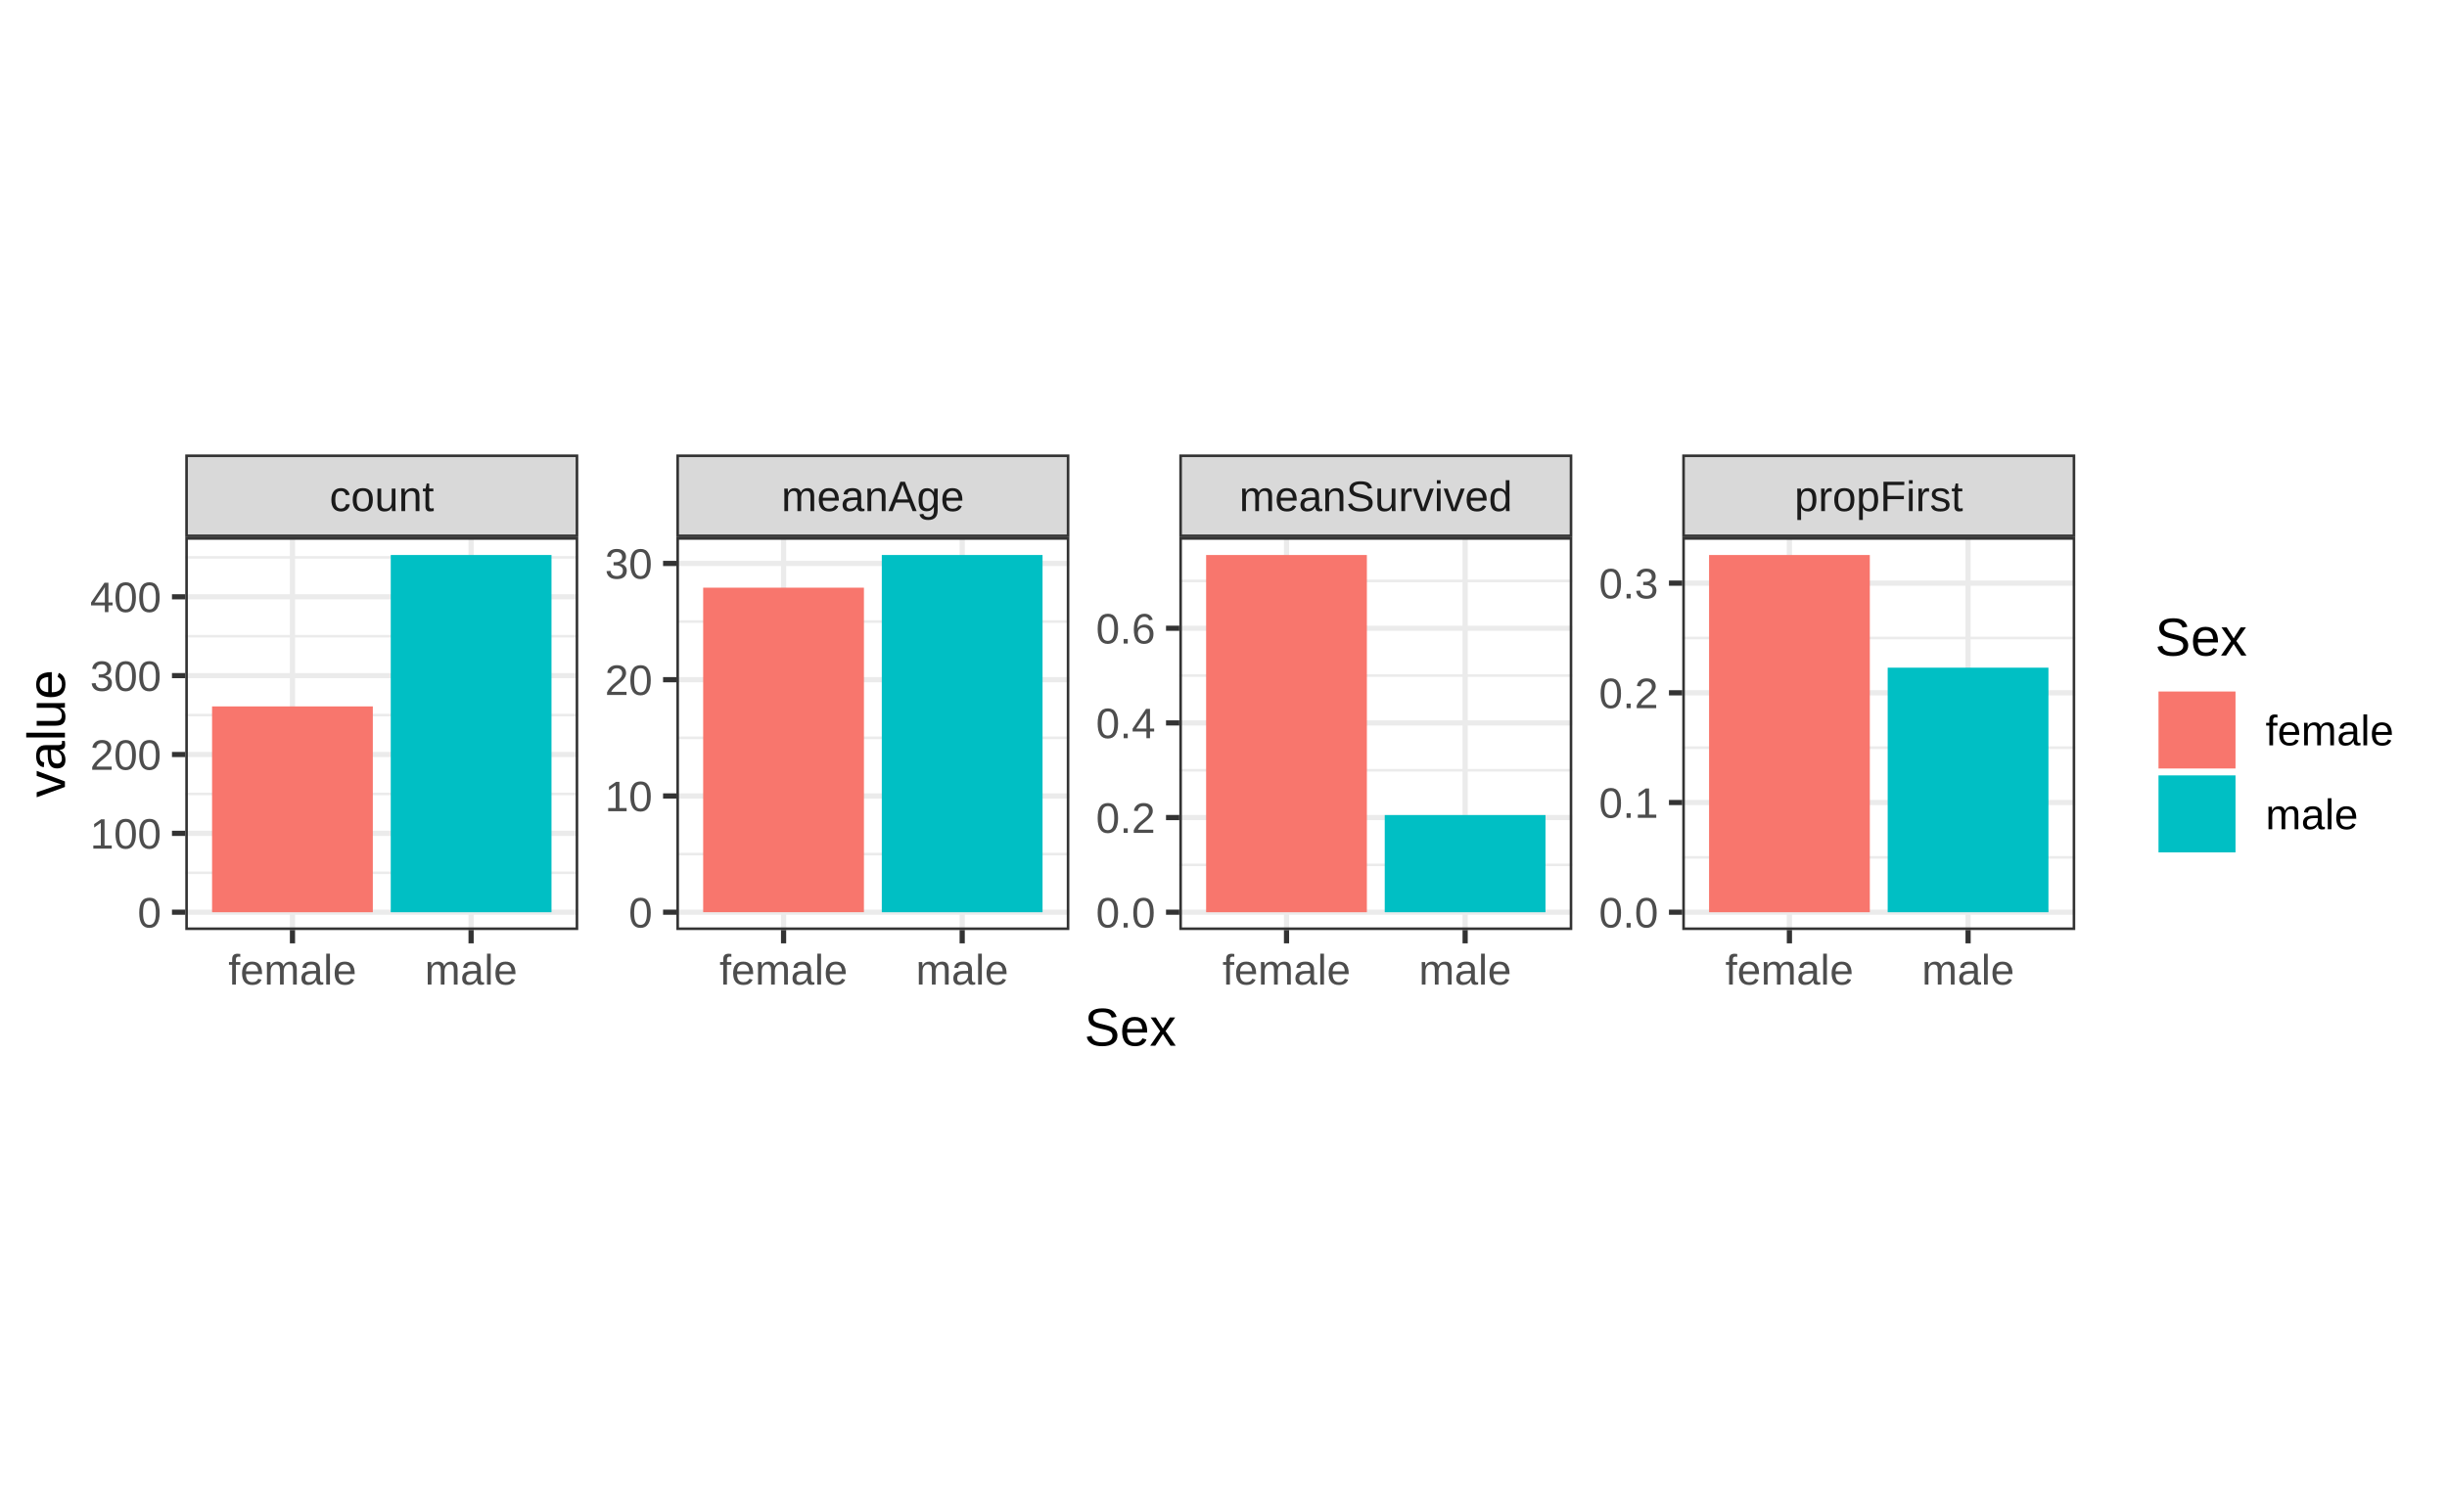
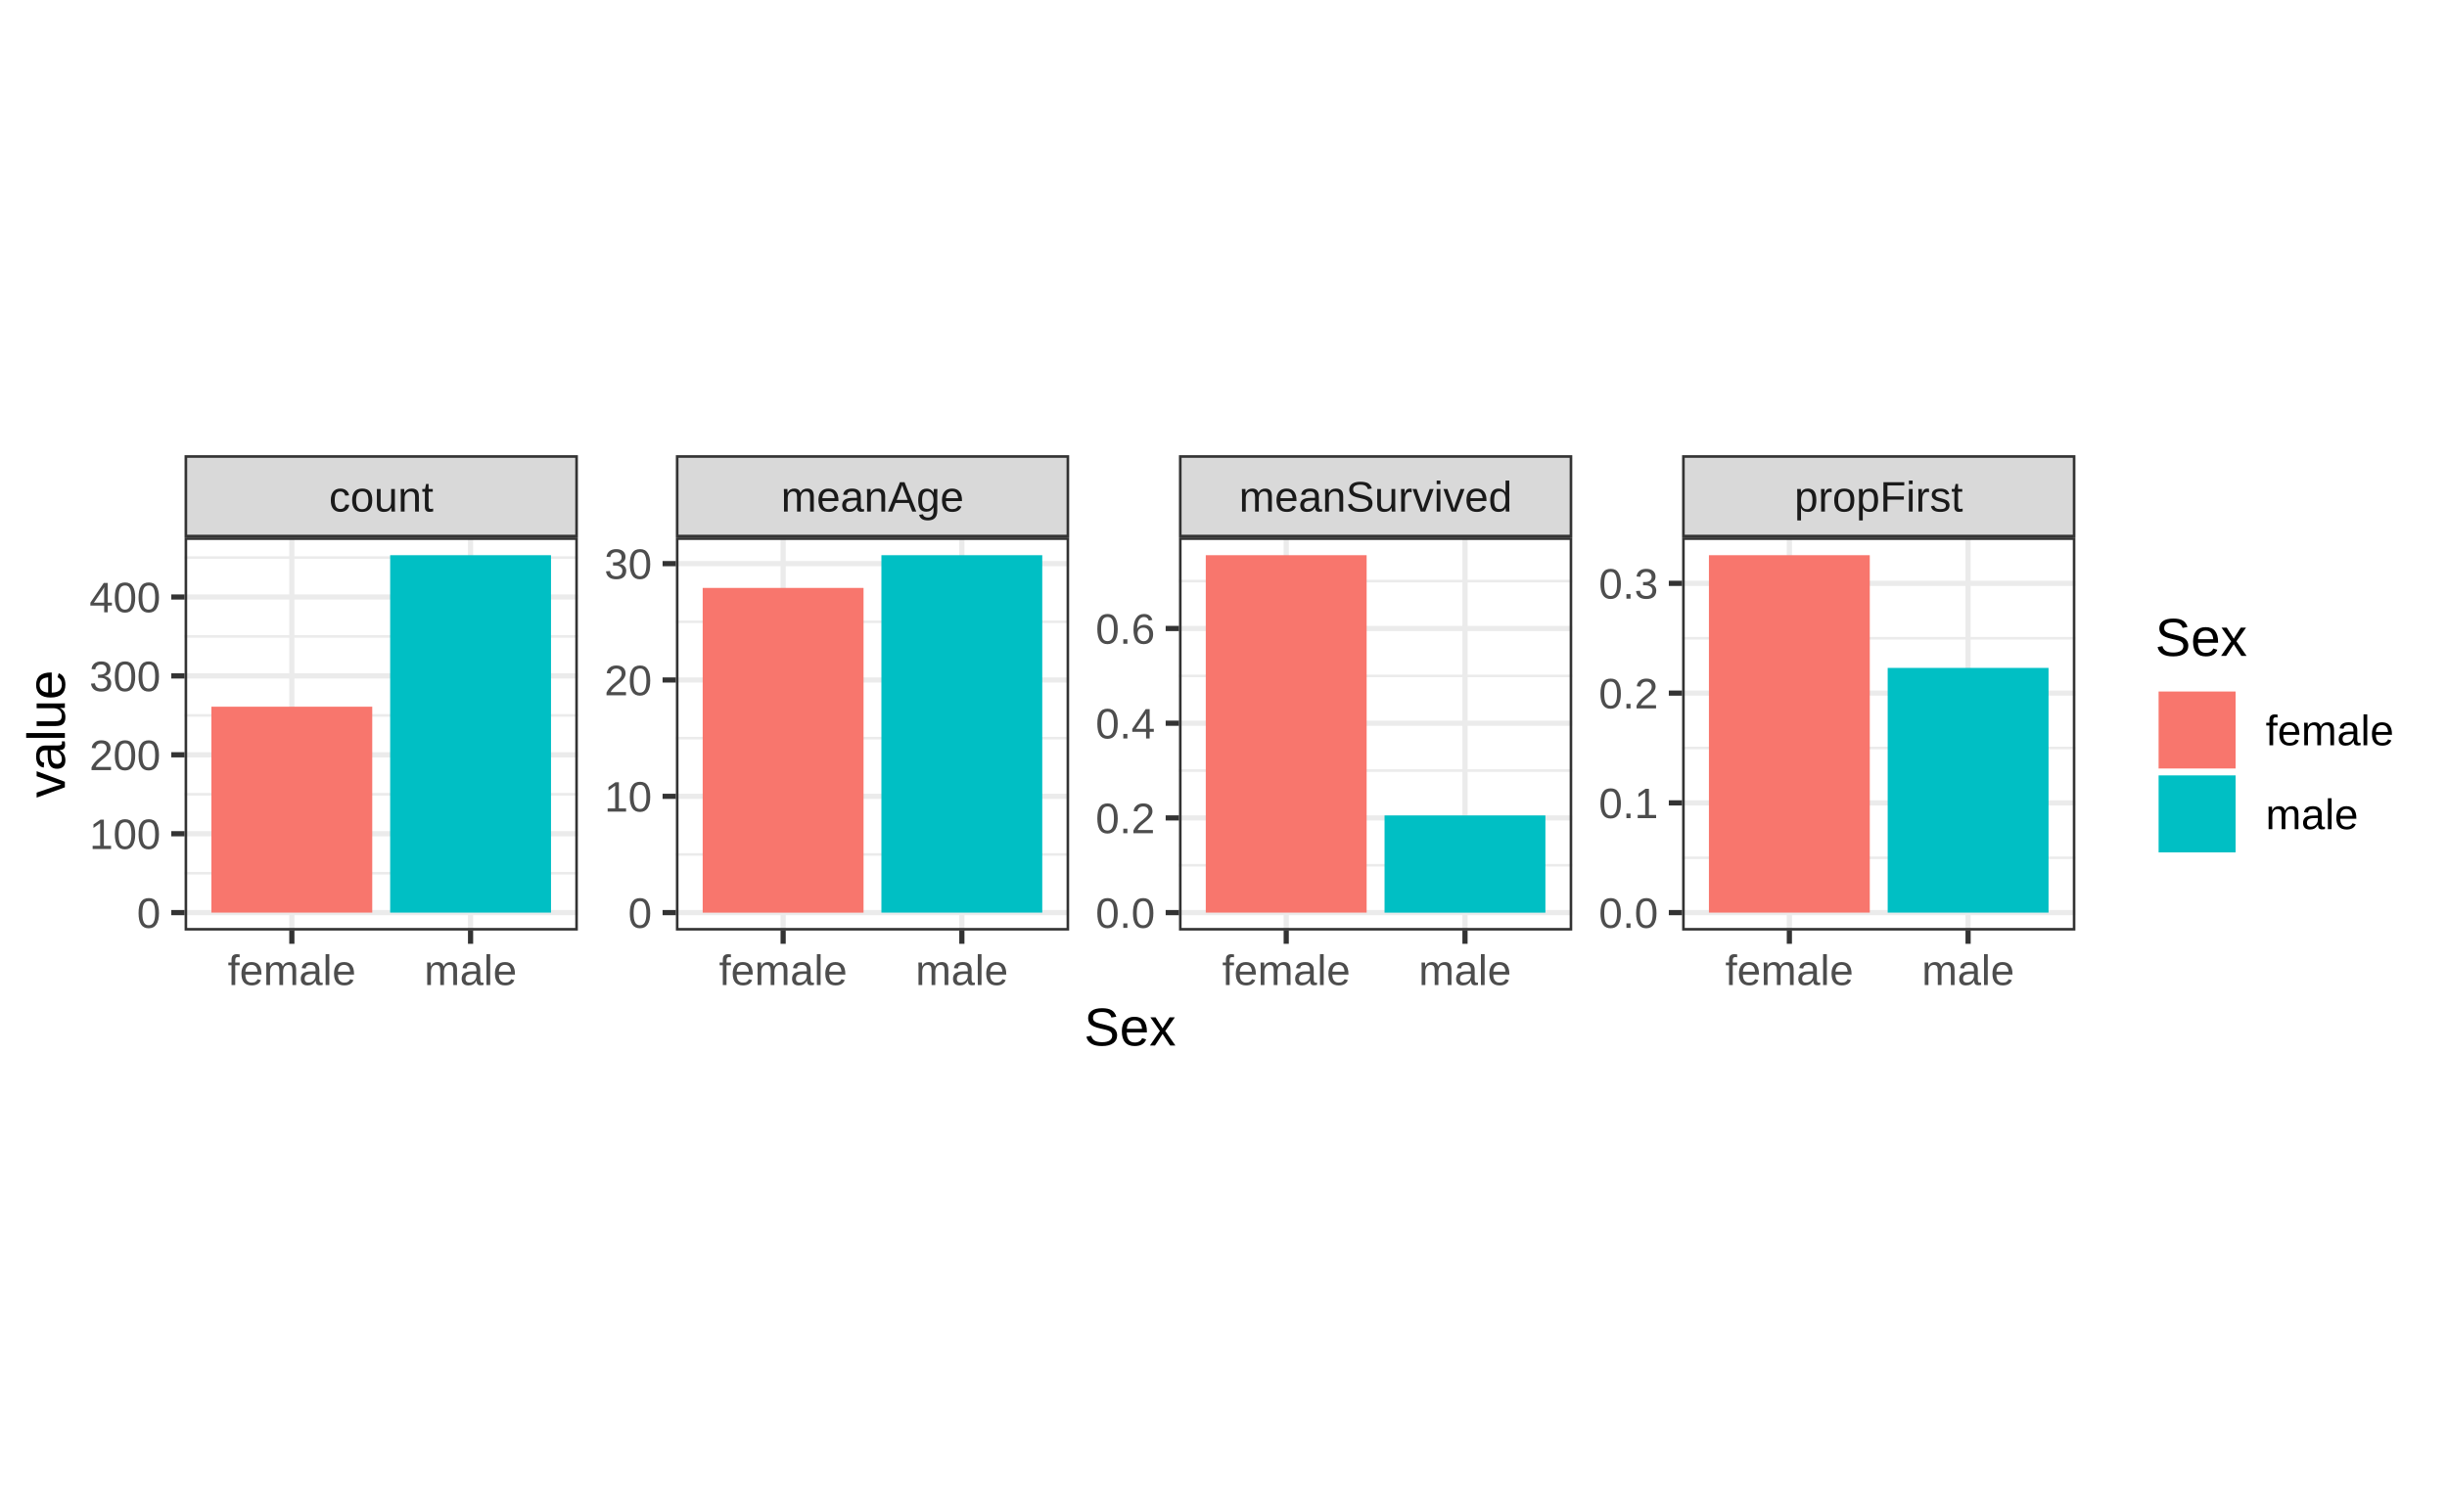
- <svg xmlns="http://www.w3.org/2000/svg" class="svglite" width="504.00pt" height="311.47pt" viewBox="0 0 504.00 311.47">
-   <defs>
-     <style type="text/css">
+ <svg xmlns="http://www.w3.org/2000/svg" width="504.00pt" height="311.47pt" viewBox="0 0 504.00 311.47">
+   <g class="svglite">
+     <defs>
+       <style type="text/css">
    .svglite line, .svglite polyline, .svglite polygon, .svglite path, .svglite rect, .svglite circle {
      fill: none;
      stroke: #000000;
      stroke-linecap: round;
      stroke-linejoin: round;
      stroke-miterlimit: 10.00;
    }
    .svglite text {
      white-space: pre;
    }
+     .svglite g.glyphgroup path {
+       fill: inherit;
+       stroke: none;
+     }
  </style>
-   </defs>
-   <rect width="100%" height="100%" style="stroke: none; fill: #FFFFFF;" />
-   <defs>
-     <clipPath id="cpMC4wMHw1MDQuMDB8MC4wMHwzMTEuNDc=">
-       <rect x="0.00" y="0.00" width="504.00" height="311.47" />
-     </clipPath>
-   </defs>
-   <g clip-path="url(#cpMC4wMHw1MDQuMDB8MC4wMHwzMTEuNDc=)">
- </g>
-   <defs>
-     <clipPath id="cpMC4wMHw1MDQuMDB8ODguMTR8MjIzLjMz">
-       <rect x="0.00" y="88.14" width="504.00" height="135.18" />
-     </clipPath>
-   </defs>
-   <g clip-path="url(#cpMC4wMHw1MDQuMDB8ODguMTR8MjIzLjMz)">
-     <rect x="0.00" y="88.14" width="504.00" height="135.18" style="stroke-width: 1.07; stroke: #FFFFFF; fill: #FFFFFF;" />
-   </g>
-   <g clip-path="url(#cpMC4wMHw1MDQuMDB8MC4wMHwzMTEuNDc=)">
- </g>
-   <defs>
-     <clipPath id="cpMzguMTZ8MTE5LjExfDExMC42NXwxOTEuNTk=">
-       <rect x="38.16" y="110.65" width="80.94" height="80.94" />
-     </clipPath>
-   </defs>
-   <g clip-path="url(#cpMzguMTZ8MTE5LjExfDExMC42NXwxOTEuNTk=)">
-     <rect x="38.16" y="110.65" width="80.94" height="80.94" style="stroke-width: 1.07; stroke: none; fill: #FFFFFF;" />
-     <polyline points="38.16,179.79 119.11,179.79 " style="stroke-width: 0.53; stroke: #EBEBEB; stroke-linecap: butt;" />
-     <polyline points="38.16,163.55 119.11,163.55 " style="stroke-width: 0.53; stroke: #EBEBEB; stroke-linecap: butt;" />
-     <polyline points="38.16,147.30 119.11,147.30 " style="stroke-width: 0.53; stroke: #EBEBEB; stroke-linecap: butt;" />
-     <polyline points="38.16,131.06 119.11,131.06 " style="stroke-width: 0.53; stroke: #EBEBEB; stroke-linecap: butt;" />
-     <polyline points="38.16,114.82 119.11,114.82 " style="stroke-width: 0.53; stroke: #EBEBEB; stroke-linecap: butt;" />
-     <polyline points="38.16,187.91 119.11,187.91 " style="stroke-width: 1.07; stroke: #EBEBEB; stroke-linecap: butt;" />
-     <polyline points="38.16,171.67 119.11,171.67 " style="stroke-width: 1.07; stroke: #EBEBEB; stroke-linecap: butt;" />
-     <polyline points="38.16,155.43 119.11,155.43 " style="stroke-width: 1.07; stroke: #EBEBEB; stroke-linecap: butt;" />
-     <polyline points="38.16,139.18 119.11,139.18 " style="stroke-width: 1.07; stroke: #EBEBEB; stroke-linecap: butt;" />
-     <polyline points="38.16,122.94 119.11,122.94 " style="stroke-width: 1.07; stroke: #EBEBEB; stroke-linecap: butt;" />
-     <polyline points="60.24,191.59 60.24,110.65 " style="stroke-width: 1.07; stroke: #EBEBEB; stroke-linecap: butt;" />
-     <polyline points="97.03,191.59 97.03,110.65 " style="stroke-width: 1.07; stroke: #EBEBEB; stroke-linecap: butt;" />
-     <rect x="43.68" y="145.52" width="33.11" height="42.40" style="stroke-width: 1.07; stroke: none; stroke-linecap: butt; stroke-linejoin: miter; fill: #F8766D;" />
-     <rect x="80.48" y="114.33" width="33.11" height="73.59" style="stroke-width: 1.07; stroke: none; stroke-linecap: butt; stroke-linejoin: miter; fill: #00BFC4;" />
-     <rect x="38.16" y="110.65" width="80.94" height="80.94" style="stroke-width: 1.07; stroke: #333333;" />
-   </g>
-   <g clip-path="url(#cpMC4wMHw1MDQuMDB8MC4wMHwzMTEuNDc=)">
- </g>
-   <defs>
-     <clipPath id="cpMTM5LjMxfDIyMC4yNnwxMTAuNjV8MTkxLjU5">
-       <rect x="139.31" y="110.65" width="80.94" height="80.94" />
-     </clipPath>
-   </defs>
-   <g clip-path="url(#cpMTM5LjMxfDIyMC4yNnwxMTAuNjV8MTkxLjU5)">
-     <rect x="139.31" y="110.65" width="80.94" height="80.94" style="stroke-width: 1.07; stroke: none; fill: #FFFFFF;" />
-     <polyline points="139.31,175.94 220.26,175.94 " style="stroke-width: 0.53; stroke: #EBEBEB; stroke-linecap: butt;" />
-     <polyline points="139.31,151.99 220.26,151.99 " style="stroke-width: 0.53; stroke: #EBEBEB; stroke-linecap: butt;" />
-     <polyline points="139.31,128.04 220.26,128.04 " style="stroke-width: 0.53; stroke: #EBEBEB; stroke-linecap: butt;" />
-     <polyline points="139.31,187.91 220.26,187.91 " style="stroke-width: 1.07; stroke: #EBEBEB; stroke-linecap: butt;" />
-     <polyline points="139.31,163.97 220.26,163.97 " style="stroke-width: 1.07; stroke: #EBEBEB; stroke-linecap: butt;" />
-     <polyline points="139.31,140.02 220.26,140.02 " style="stroke-width: 1.07; stroke: #EBEBEB; stroke-linecap: butt;" />
-     <polyline points="139.31,116.07 220.26,116.07 " style="stroke-width: 1.07; stroke: #EBEBEB; stroke-linecap: butt;" />
-     <polyline points="161.39,191.59 161.39,110.65 " style="stroke-width: 1.07; stroke: #EBEBEB; stroke-linecap: butt;" />
-     <polyline points="198.18,191.59 198.18,110.65 " style="stroke-width: 1.07; stroke: #EBEBEB; stroke-linecap: butt;" />
-     <rect x="144.83" y="121.06" width="33.11" height="66.85" style="stroke-width: 1.07; stroke: none; stroke-linecap: butt; stroke-linejoin: miter; fill: #F8766D;" />
-     <rect x="181.62" y="114.33" width="33.11" height="73.59" style="stroke-width: 1.07; stroke: none; stroke-linecap: butt; stroke-linejoin: miter; fill: #00BFC4;" />
-     <rect x="139.31" y="110.65" width="80.94" height="80.94" style="stroke-width: 1.07; stroke: #333333;" />
-   </g>
-   <g clip-path="url(#cpMC4wMHw1MDQuMDB8MC4wMHwzMTEuNDc=)">
- </g>
-   <defs>
-     <clipPath id="cpMjQyLjkwfDMyMy44NHwxMTAuNjV8MTkxLjU5">
-       <rect x="242.90" y="110.65" width="80.94" height="80.94" />
-     </clipPath>
-   </defs>
-   <g clip-path="url(#cpMjQyLjkwfDMyMy44NHwxMTAuNjV8MTkxLjU5)">
-     <rect x="242.90" y="110.65" width="80.94" height="80.94" style="stroke-width: 1.07; stroke: none; fill: #FFFFFF;" />
-     <polyline points="242.90,178.17 323.84,178.17 " style="stroke-width: 0.53; stroke: #EBEBEB; stroke-linecap: butt;" />
-     <polyline points="242.90,158.67 323.84,158.67 " style="stroke-width: 0.53; stroke: #EBEBEB; stroke-linecap: butt;" />
-     <polyline points="242.90,139.17 323.84,139.17 " style="stroke-width: 0.53; stroke: #EBEBEB; stroke-linecap: butt;" />
-     <polyline points="242.90,119.67 323.84,119.67 " style="stroke-width: 0.53; stroke: #EBEBEB; stroke-linecap: butt;" />
-     <polyline points="242.90,187.91 323.84,187.91 " style="stroke-width: 1.07; stroke: #EBEBEB; stroke-linecap: butt;" />
-     <polyline points="242.90,168.42 323.84,168.42 " style="stroke-width: 1.07; stroke: #EBEBEB; stroke-linecap: butt;" />
-     <polyline points="242.90,148.92 323.84,148.92 " style="stroke-width: 1.07; stroke: #EBEBEB; stroke-linecap: butt;" />
-     <polyline points="242.90,129.42 323.84,129.42 " style="stroke-width: 1.07; stroke: #EBEBEB; stroke-linecap: butt;" />
-     <polyline points="264.98,191.59 264.98,110.65 " style="stroke-width: 1.07; stroke: #EBEBEB; stroke-linecap: butt;" />
-     <polyline points="301.77,191.59 301.77,110.65 " style="stroke-width: 1.07; stroke: #EBEBEB; stroke-linecap: butt;" />
-     <rect x="248.42" y="114.33" width="33.11" height="73.59" style="stroke-width: 1.07; stroke: none; stroke-linecap: butt; stroke-linejoin: miter; fill: #F8766D;" />
-     <rect x="285.21" y="167.90" width="33.11" height="20.02" style="stroke-width: 1.07; stroke: none; stroke-linecap: butt; stroke-linejoin: miter; fill: #00BFC4;" />
-     <rect x="242.90" y="110.65" width="80.94" height="80.94" style="stroke-width: 1.07; stroke: #333333;" />
-   </g>
-   <g clip-path="url(#cpMC4wMHw1MDQuMDB8MC4wMHwzMTEuNDc=)">
- </g>
-   <defs>
-     <clipPath id="cpMzQ2LjQ5fDQyNy40M3wxMTAuNjV8MTkxLjU5">
-       <rect x="346.49" y="110.65" width="80.94" height="80.94" />
-     </clipPath>
-   </defs>
-   <g clip-path="url(#cpMzQ2LjQ5fDQyNy40M3wxMTAuNjV8MTkxLjU5)">
-     <rect x="346.49" y="110.65" width="80.94" height="80.94" style="stroke-width: 1.07; stroke: none; fill: #FFFFFF;" />
-     <polyline points="346.49,176.62 427.43,176.62 " style="stroke-width: 0.53; stroke: #EBEBEB; stroke-linecap: butt;" />
-     <polyline points="346.49,154.02 427.43,154.02 " style="stroke-width: 0.53; stroke: #EBEBEB; stroke-linecap: butt;" />
-     <polyline points="346.49,131.43 427.43,131.43 " style="stroke-width: 0.53; stroke: #EBEBEB; stroke-linecap: butt;" />
-     <polyline points="346.49,187.91 427.43,187.91 " style="stroke-width: 1.07; stroke: #EBEBEB; stroke-linecap: butt;" />
-     <polyline points="346.49,165.32 427.43,165.32 " style="stroke-width: 1.07; stroke: #EBEBEB; stroke-linecap: butt;" />
-     <polyline points="346.49,142.72 427.43,142.72 " style="stroke-width: 1.07; stroke: #EBEBEB; stroke-linecap: butt;" />
-     <polyline points="346.49,120.13 427.43,120.13 " style="stroke-width: 1.07; stroke: #EBEBEB; stroke-linecap: butt;" />
-     <polyline points="368.56,191.59 368.56,110.65 " style="stroke-width: 1.07; stroke: #EBEBEB; stroke-linecap: butt;" />
-     <polyline points="405.36,191.59 405.36,110.65 " style="stroke-width: 1.07; stroke: #EBEBEB; stroke-linecap: butt;" />
-     <rect x="352.01" y="114.33" width="33.11" height="73.59" style="stroke-width: 1.07; stroke: none; stroke-linecap: butt; stroke-linejoin: miter; fill: #F8766D;" />
-     <rect x="388.80" y="137.54" width="33.11" height="50.38" style="stroke-width: 1.07; stroke: none; stroke-linecap: butt; stroke-linejoin: miter; fill: #00BFC4;" />
-     <rect x="346.49" y="110.65" width="80.94" height="80.94" style="stroke-width: 1.07; stroke: #333333;" />
-   </g>
-   <g clip-path="url(#cpMC4wMHw1MDQuMDB8MC4wMHwzMTEuNDc=)">
- </g>
-   <defs>
-     <clipPath id="cpMzguMTZ8MTE5LjExfDkzLjYyfDExMC42NQ==">
-       <rect x="38.16" y="93.62" width="80.94" height="17.03" />
-     </clipPath>
-   </defs>
-   <g clip-path="url(#cpMzguMTZ8MTE5LjExfDkzLjYyfDExMC42NQ==)">
-     <rect x="38.16" y="93.62" width="80.94" height="17.03" style="stroke-width: 1.07; stroke: #333333; fill: #D9D9D9;" />
-     <text x="78.64" y="105.29" text-anchor="middle" style="font-size: 8.80px;fill: #1A1A1A; font-family: &quot;Arial&quot;;" textLength="21.53px" lengthAdjust="spacingAndGlyphs">count</text>
-   </g>
-   <g clip-path="url(#cpMC4wMHw1MDQuMDB8MC4wMHwzMTEuNDc=)">
- </g>
-   <defs>
-     <clipPath id="cpMTM5LjMxfDIyMC4yNnw5My42MnwxMTAuNjU=">
-       <rect x="139.31" y="93.62" width="80.94" height="17.03" />
-     </clipPath>
-   </defs>
-   <g clip-path="url(#cpMTM5LjMxfDIyMC4yNnw5My42MnwxMTAuNjU=)">
-     <rect x="139.31" y="93.62" width="80.94" height="17.03" style="stroke-width: 1.07; stroke: #333333; fill: #D9D9D9;" />
-     <text x="179.78" y="105.29" text-anchor="middle" style="font-size: 8.80px;fill: #1A1A1A; font-family: &quot;Arial&quot;;" textLength="37.68px" lengthAdjust="spacingAndGlyphs">meanAge</text>
-   </g>
-   <g clip-path="url(#cpMC4wMHw1MDQuMDB8MC4wMHwzMTEuNDc=)">
- </g>
-   <defs>
-     <clipPath id="cpMjQyLjkwfDMyMy44NHw5My42MnwxMTAuNjU=">
-       <rect x="242.90" y="93.62" width="80.94" height="17.03" />
-     </clipPath>
-   </defs>
-   <g clip-path="url(#cpMjQyLjkwfDMyMy44NHw5My42MnwxMTAuNjU=)">
-     <rect x="242.90" y="93.62" width="80.94" height="17.03" style="stroke-width: 1.07; stroke: #333333; fill: #D9D9D9;" />
-     <text x="283.37" y="105.29" text-anchor="middle" style="font-size: 8.80px;fill: #1A1A1A; font-family: &quot;Arial&quot;;" textLength="56.25px" lengthAdjust="spacingAndGlyphs">meanSurvived</text>
-   </g>
-   <g clip-path="url(#cpMC4wMHw1MDQuMDB8MC4wMHwzMTEuNDc=)">
- </g>
-   <defs>
-     <clipPath id="cpMzQ2LjQ5fDQyNy40M3w5My42MnwxMTAuNjU=">
-       <rect x="346.49" y="93.62" width="80.94" height="17.03" />
-     </clipPath>
-   </defs>
-   <g clip-path="url(#cpMzQ2LjQ5fDQyNy40M3w5My42MnwxMTAuNjU=)">
-     <rect x="346.49" y="93.62" width="80.94" height="17.03" style="stroke-width: 1.07; stroke: #333333; fill: #D9D9D9;" />
-     <text x="386.96" y="105.29" text-anchor="middle" style="font-size: 8.80px;fill: #1A1A1A; font-family: &quot;Arial&quot;;" textLength="34.71px" lengthAdjust="spacingAndGlyphs">propFirst</text>
-   </g>
-   <g clip-path="url(#cpMC4wMHw1MDQuMDB8MC4wMHwzMTEuNDc=)">
-     <polyline points="60.24,194.33 60.24,191.59 " style="stroke-width: 1.07; stroke: #333333; stroke-linecap: butt;" />
-     <polyline points="97.03,194.33 97.03,191.59 " style="stroke-width: 1.07; stroke: #333333; stroke-linecap: butt;" />
-     <text x="60.24" y="202.83" text-anchor="middle" style="font-size: 8.80px;fill: #4D4D4D; font-family: &quot;Arial&quot;;" textLength="26.41px" lengthAdjust="spacingAndGlyphs">female</text>
-     <text x="97.03" y="202.83" text-anchor="middle" style="font-size: 8.80px;fill: #4D4D4D; font-family: &quot;Arial&quot;;" textLength="19.07px" lengthAdjust="spacingAndGlyphs">male</text>
-     <polyline points="161.39,194.33 161.39,191.59 " style="stroke-width: 1.07; stroke: #333333; stroke-linecap: butt;" />
-     <polyline points="198.18,194.33 198.18,191.59 " style="stroke-width: 1.07; stroke: #333333; stroke-linecap: butt;" />
-     <text x="161.39" y="202.83" text-anchor="middle" style="font-size: 8.80px;fill: #4D4D4D; font-family: &quot;Arial&quot;;" textLength="26.41px" lengthAdjust="spacingAndGlyphs">female</text>
-     <text x="198.18" y="202.83" text-anchor="middle" style="font-size: 8.80px;fill: #4D4D4D; font-family: &quot;Arial&quot;;" textLength="19.07px" lengthAdjust="spacingAndGlyphs">male</text>
-     <polyline points="264.98,194.33 264.98,191.59 " style="stroke-width: 1.07; stroke: #333333; stroke-linecap: butt;" />
-     <polyline points="301.77,194.33 301.77,191.59 " style="stroke-width: 1.07; stroke: #333333; stroke-linecap: butt;" />
-     <text x="264.98" y="202.83" text-anchor="middle" style="font-size: 8.80px;fill: #4D4D4D; font-family: &quot;Arial&quot;;" textLength="26.41px" lengthAdjust="spacingAndGlyphs">female</text>
-     <text x="301.77" y="202.83" text-anchor="middle" style="font-size: 8.80px;fill: #4D4D4D; font-family: &quot;Arial&quot;;" textLength="19.07px" lengthAdjust="spacingAndGlyphs">male</text>
-     <polyline points="368.56,194.33 368.56,191.59 " style="stroke-width: 1.07; stroke: #333333; stroke-linecap: butt;" />
-     <polyline points="405.36,194.33 405.36,191.59 " style="stroke-width: 1.07; stroke: #333333; stroke-linecap: butt;" />
-     <text x="368.56" y="202.83" text-anchor="middle" style="font-size: 8.80px;fill: #4D4D4D; font-family: &quot;Arial&quot;;" textLength="26.41px" lengthAdjust="spacingAndGlyphs">female</text>
-     <text x="405.36" y="202.83" text-anchor="middle" style="font-size: 8.80px;fill: #4D4D4D; font-family: &quot;Arial&quot;;" textLength="19.07px" lengthAdjust="spacingAndGlyphs">male</text>
-     <text x="341.56" y="191.07" text-anchor="end" style="font-size: 8.80px;fill: #4D4D4D; font-family: &quot;Arial&quot;;" textLength="12.23px" lengthAdjust="spacingAndGlyphs">0.0</text>
-     <text x="341.56" y="168.47" text-anchor="end" style="font-size: 8.80px;fill: #4D4D4D; font-family: &quot;Arial&quot;;" textLength="12.23px" lengthAdjust="spacingAndGlyphs">0.1</text>
-     <text x="341.56" y="145.88" text-anchor="end" style="font-size: 8.80px;fill: #4D4D4D; font-family: &quot;Arial&quot;;" textLength="12.23px" lengthAdjust="spacingAndGlyphs">0.2</text>
-     <text x="341.56" y="123.28" text-anchor="end" style="font-size: 8.80px;fill: #4D4D4D; font-family: &quot;Arial&quot;;" textLength="12.23px" lengthAdjust="spacingAndGlyphs">0.3</text>
-     <polyline points="343.75,187.91 346.49,187.91 " style="stroke-width: 1.07; stroke: #333333; stroke-linecap: butt;" />
-     <polyline points="343.75,165.32 346.49,165.32 " style="stroke-width: 1.07; stroke: #333333; stroke-linecap: butt;" />
-     <polyline points="343.75,142.72 346.49,142.72 " style="stroke-width: 1.07; stroke: #333333; stroke-linecap: butt;" />
-     <polyline points="343.75,120.13 346.49,120.13 " style="stroke-width: 1.07; stroke: #333333; stroke-linecap: butt;" />
-     <text x="237.97" y="191.07" text-anchor="end" style="font-size: 8.80px;fill: #4D4D4D; font-family: &quot;Arial&quot;;" textLength="12.23px" lengthAdjust="spacingAndGlyphs">0.0</text>
-     <text x="237.97" y="171.57" text-anchor="end" style="font-size: 8.80px;fill: #4D4D4D; font-family: &quot;Arial&quot;;" textLength="12.23px" lengthAdjust="spacingAndGlyphs">0.2</text>
-     <text x="237.97" y="152.07" text-anchor="end" style="font-size: 8.80px;fill: #4D4D4D; font-family: &quot;Arial&quot;;" textLength="12.23px" lengthAdjust="spacingAndGlyphs">0.4</text>
-     <text x="237.97" y="132.57" text-anchor="end" style="font-size: 8.80px;fill: #4D4D4D; font-family: &quot;Arial&quot;;" textLength="12.23px" lengthAdjust="spacingAndGlyphs">0.6</text>
-     <polyline points="240.16,187.91 242.90,187.91 " style="stroke-width: 1.07; stroke: #333333; stroke-linecap: butt;" />
-     <polyline points="240.16,168.42 242.90,168.42 " style="stroke-width: 1.07; stroke: #333333; stroke-linecap: butt;" />
-     <polyline points="240.16,148.92 242.90,148.92 " style="stroke-width: 1.07; stroke: #333333; stroke-linecap: butt;" />
-     <polyline points="240.16,129.42 242.90,129.42 " style="stroke-width: 1.07; stroke: #333333; stroke-linecap: butt;" />
-     <text x="134.38" y="191.07" text-anchor="end" style="font-size: 8.80px;fill: #4D4D4D; font-family: &quot;Arial&quot;;" textLength="4.90px" lengthAdjust="spacingAndGlyphs">0</text>
-     <text x="134.38" y="167.12" text-anchor="end" style="font-size: 8.80px;fill: #4D4D4D; font-family: &quot;Arial&quot;;" textLength="9.79px" lengthAdjust="spacingAndGlyphs">10</text>
-     <text x="134.38" y="143.17" text-anchor="end" style="font-size: 8.80px;fill: #4D4D4D; font-family: &quot;Arial&quot;;" textLength="9.79px" lengthAdjust="spacingAndGlyphs">20</text>
-     <text x="134.38" y="119.22" text-anchor="end" style="font-size: 8.80px;fill: #4D4D4D; font-family: &quot;Arial&quot;;" textLength="9.79px" lengthAdjust="spacingAndGlyphs">30</text>
-     <polyline points="136.57,187.91 139.31,187.91 " style="stroke-width: 1.07; stroke: #333333; stroke-linecap: butt;" />
-     <polyline points="136.57,163.97 139.31,163.97 " style="stroke-width: 1.07; stroke: #333333; stroke-linecap: butt;" />
-     <polyline points="136.57,140.02 139.31,140.02 " style="stroke-width: 1.07; stroke: #333333; stroke-linecap: butt;" />
-     <polyline points="136.57,116.07 139.31,116.07 " style="stroke-width: 1.07; stroke: #333333; stroke-linecap: butt;" />
-     <text x="33.23" y="191.07" text-anchor="end" style="font-size: 8.80px;fill: #4D4D4D; font-family: &quot;Arial&quot;;" textLength="4.90px" lengthAdjust="spacingAndGlyphs">0</text>
-     <text x="33.23" y="174.82" text-anchor="end" style="font-size: 8.80px;fill: #4D4D4D; font-family: &quot;Arial&quot;;" textLength="14.69px" lengthAdjust="spacingAndGlyphs">100</text>
-     <text x="33.23" y="158.58" text-anchor="end" style="font-size: 8.80px;fill: #4D4D4D; font-family: &quot;Arial&quot;;" textLength="14.69px" lengthAdjust="spacingAndGlyphs">200</text>
-     <text x="33.23" y="142.34" text-anchor="end" style="font-size: 8.80px;fill: #4D4D4D; font-family: &quot;Arial&quot;;" textLength="14.69px" lengthAdjust="spacingAndGlyphs">300</text>
-     <text x="33.23" y="126.09" text-anchor="end" style="font-size: 8.80px;fill: #4D4D4D; font-family: &quot;Arial&quot;;" textLength="14.69px" lengthAdjust="spacingAndGlyphs">400</text>
-     <polyline points="35.42,187.91 38.16,187.91 " style="stroke-width: 1.07; stroke: #333333; stroke-linecap: butt;" />
-     <polyline points="35.42,171.67 38.16,171.67 " style="stroke-width: 1.07; stroke: #333333; stroke-linecap: butt;" />
-     <polyline points="35.42,155.43 38.16,155.43 " style="stroke-width: 1.07; stroke: #333333; stroke-linecap: butt;" />
-     <polyline points="35.42,139.18 38.16,139.18 " style="stroke-width: 1.07; stroke: #333333; stroke-linecap: butt;" />
-     <polyline points="35.42,122.94 38.16,122.94 " style="stroke-width: 1.07; stroke: #333333; stroke-linecap: butt;" />
-     <text x="232.80" y="215.41" text-anchor="middle" style="font-size: 11.00px; font-family: &quot;Arial&quot;;" textLength="18.96px" lengthAdjust="spacingAndGlyphs">Sex</text>
-     <text transform="translate(13.37,151.12) rotate(-90)" text-anchor="middle" style="font-size: 11.00px; font-family: &quot;Arial&quot;;" textLength="26.30px" lengthAdjust="spacingAndGlyphs">value</text>
-     <rect x="438.39" y="120.46" width="60.13" height="61.32" style="stroke-width: 1.07; stroke: none; fill: #FFFFFF;" />
-     <text x="443.87" y="135.05" style="font-size: 11.00px; font-family: &quot;Arial&quot;;" textLength="18.96px" lengthAdjust="spacingAndGlyphs">Sex</text>
-     <rect x="443.87" y="141.74" width="17.28" height="17.28" style="stroke-width: 1.07; stroke: none; fill: #FFFFFF;" />
-     <rect x="444.58" y="142.45" width="15.86" height="15.86" style="stroke-width: 1.07; stroke: none; stroke-linecap: butt; stroke-linejoin: miter; fill: #F8766D;" />
-     <rect x="443.87" y="159.02" width="17.28" height="17.28" style="stroke-width: 1.07; stroke: none; fill: #FFFFFF;" />
-     <rect x="444.58" y="159.73" width="15.86" height="15.86" style="stroke-width: 1.07; stroke: none; stroke-linecap: butt; stroke-linejoin: miter; fill: #00BFC4;" />
-     <text x="466.63" y="153.54" style="font-size: 8.80px; font-family: &quot;Arial&quot;;" textLength="26.41px" lengthAdjust="spacingAndGlyphs">female</text>
-     <text x="466.63" y="170.82" style="font-size: 8.80px; font-family: &quot;Arial&quot;;" textLength="19.07px" lengthAdjust="spacingAndGlyphs">male</text>
+     </defs>
+     <rect width="100%" height="100%" style="stroke: none; fill: #FFFFFF;" />
+     <defs>
+       <clipPath id="cpMC4wMHw1MDQuMDB8MC4wMHwzMTEuNDc=">
+         <rect x="0.00" y="0.00" width="504.00" height="311.47" />
+       </clipPath>
+     </defs>
+     <g clip-path="url(#cpMC4wMHw1MDQuMDB8MC4wMHwzMTEuNDc=)">
+ </g>
+     <defs>
+       <clipPath id="cpMC4wMHw1MDQuMDB8ODguMjl8MjIzLjE4">
+         <rect x="0.00" y="88.29" width="504.00" height="134.89" />
+       </clipPath>
+     </defs>
+     <g clip-path="url(#cpMC4wMHw1MDQuMDB8ODguMjl8MjIzLjE4)">
+       <rect x="0.00" y="88.29" width="504.00" height="134.89" style="stroke-width: 1.07; stroke: #FFFFFF; fill: #FFFFFF;" />
+     </g>
+     <g clip-path="url(#cpMC4wMHw1MDQuMDB8MC4wMHwzMTEuNDc=)">
+ </g>
+     <defs>
+       <clipPath id="cpMzguMDJ8MTE5LjAxfDExMC42OXwxOTEuNjg=">
+         <rect x="38.02" y="110.69" width="81.00" height="81.00" />
+       </clipPath>
+     </defs>
+     <g clip-path="url(#cpMzguMDJ8MTE5LjAxfDExMC42OXwxOTEuNjg=)">
+       <rect x="38.02" y="110.69" width="81.00" height="81.00" style="stroke-width: 1.07; stroke: none; fill: #FFFFFF;" />
+       <polyline points="38.02,179.88 119.01,179.88 " style="stroke-width: 0.53; stroke: #EBEBEB; stroke-linecap: butt;" />
+       <polyline points="38.02,163.62 119.01,163.62 " style="stroke-width: 0.53; stroke: #EBEBEB; stroke-linecap: butt;" />
+       <polyline points="38.02,147.37 119.01,147.37 " style="stroke-width: 0.53; stroke: #EBEBEB; stroke-linecap: butt;" />
+       <polyline points="38.02,131.11 119.01,131.11 " style="stroke-width: 0.53; stroke: #EBEBEB; stroke-linecap: butt;" />
+       <polyline points="38.02,114.86 119.01,114.86 " style="stroke-width: 0.53; stroke: #EBEBEB; stroke-linecap: butt;" />
+       <polyline points="38.02,188.00 119.01,188.00 " style="stroke-width: 1.07; stroke: #EBEBEB; stroke-linecap: butt;" />
+       <polyline points="38.02,171.75 119.01,171.75 " style="stroke-width: 1.07; stroke: #EBEBEB; stroke-linecap: butt;" />
+       <polyline points="38.02,155.49 119.01,155.49 " style="stroke-width: 1.07; stroke: #EBEBEB; stroke-linecap: butt;" />
+       <polyline points="38.02,139.24 119.01,139.24 " style="stroke-width: 1.07; stroke: #EBEBEB; stroke-linecap: butt;" />
+       <polyline points="38.02,122.98 119.01,122.98 " style="stroke-width: 1.07; stroke: #EBEBEB; stroke-linecap: butt;" />
+       <polyline points="60.11,191.68 60.11,110.69 " style="stroke-width: 1.07; stroke: #EBEBEB; stroke-linecap: butt;" />
+       <polyline points="96.92,191.68 96.92,110.69 " style="stroke-width: 1.07; stroke: #EBEBEB; stroke-linecap: butt;" />
+       <rect x="43.54" y="145.58" width="33.13" height="42.42" style="stroke-width: 1.07; stroke: none; stroke-linecap: butt; stroke-linejoin: miter; fill: #F8766D;" />
+       <rect x="80.36" y="114.37" width="33.13" height="73.63" style="stroke-width: 1.07; stroke: none; stroke-linecap: butt; stroke-linejoin: miter; fill: #00BFC4;" />
+       <rect x="38.02" y="110.69" width="81.00" height="81.00" style="stroke-width: 1.07; stroke: #333333;" />
+     </g>
+     <g clip-path="url(#cpMC4wMHw1MDQuMDB8MC4wMHwzMTEuNDc=)">
+ </g>
+     <defs>
+       <clipPath id="cpMTM5LjIxfDIyMC4yMHwxMTAuNjl8MTkxLjY4">
+         <rect x="139.21" y="110.69" width="81.00" height="81.00" />
+       </clipPath>
+     </defs>
+     <g clip-path="url(#cpMTM5LjIxfDIyMC4yMHwxMTAuNjl8MTkxLjY4)">
+       <rect x="139.21" y="110.69" width="81.00" height="81.00" style="stroke-width: 1.07; stroke: none; fill: #FFFFFF;" />
+       <polyline points="139.21,176.02 220.20,176.02 " style="stroke-width: 0.53; stroke: #EBEBEB; stroke-linecap: butt;" />
+       <polyline points="139.21,152.06 220.20,152.06 " style="stroke-width: 0.53; stroke: #EBEBEB; stroke-linecap: butt;" />
+       <polyline points="139.21,128.09 220.20,128.09 " style="stroke-width: 0.53; stroke: #EBEBEB; stroke-linecap: butt;" />
+       <polyline points="139.21,188.00 220.20,188.00 " style="stroke-width: 1.07; stroke: #EBEBEB; stroke-linecap: butt;" />
+       <polyline points="139.21,164.04 220.20,164.04 " style="stroke-width: 1.07; stroke: #EBEBEB; stroke-linecap: butt;" />
+       <polyline points="139.21,140.08 220.20,140.08 " style="stroke-width: 1.07; stroke: #EBEBEB; stroke-linecap: butt;" />
+       <polyline points="139.21,116.11 220.20,116.11 " style="stroke-width: 1.07; stroke: #EBEBEB; stroke-linecap: butt;" />
+       <polyline points="161.30,191.68 161.30,110.69 " style="stroke-width: 1.07; stroke: #EBEBEB; stroke-linecap: butt;" />
+       <polyline points="198.11,191.68 198.11,110.69 " style="stroke-width: 1.07; stroke: #EBEBEB; stroke-linecap: butt;" />
+       <rect x="144.73" y="121.11" width="33.13" height="66.90" style="stroke-width: 1.07; stroke: none; stroke-linecap: butt; stroke-linejoin: miter; fill: #F8766D;" />
+       <rect x="181.54" y="114.37" width="33.13" height="73.63" style="stroke-width: 1.07; stroke: none; stroke-linecap: butt; stroke-linejoin: miter; fill: #00BFC4;" />
+       <rect x="139.21" y="110.69" width="81.00" height="81.00" style="stroke-width: 1.07; stroke: #333333;" />
+     </g>
+     <g clip-path="url(#cpMC4wMHw1MDQuMDB8MC4wMHwzMTEuNDc=)">
+ </g>
+     <defs>
+       <clipPath id="cpMjQyLjgzfDMyMy44M3wxMTAuNjl8MTkxLjY4">
+         <rect x="242.83" y="110.69" width="81.00" height="81.00" />
+       </clipPath>
+     </defs>
+     <g clip-path="url(#cpMjQyLjgzfDMyMy44M3wxMTAuNjl8MTkxLjY4)">
+       <rect x="242.83" y="110.69" width="81.00" height="81.00" style="stroke-width: 1.07; stroke: none; fill: #FFFFFF;" />
+       <polyline points="242.83,178.25 323.83,178.25 " style="stroke-width: 0.53; stroke: #EBEBEB; stroke-linecap: butt;" />
+       <polyline points="242.83,158.74 323.83,158.74 " style="stroke-width: 0.53; stroke: #EBEBEB; stroke-linecap: butt;" />
+       <polyline points="242.83,139.23 323.83,139.23 " style="stroke-width: 0.53; stroke: #EBEBEB; stroke-linecap: butt;" />
+       <polyline points="242.83,119.71 323.83,119.71 " style="stroke-width: 0.53; stroke: #EBEBEB; stroke-linecap: butt;" />
+       <polyline points="242.83,188.00 323.83,188.00 " style="stroke-width: 1.07; stroke: #EBEBEB; stroke-linecap: butt;" />
+       <polyline points="242.83,168.49 323.83,168.49 " style="stroke-width: 1.07; stroke: #EBEBEB; stroke-linecap: butt;" />
+       <polyline points="242.83,148.98 323.83,148.98 " style="stroke-width: 1.07; stroke: #EBEBEB; stroke-linecap: butt;" />
+       <polyline points="242.83,129.47 323.83,129.47 " style="stroke-width: 1.07; stroke: #EBEBEB; stroke-linecap: butt;" />
+       <polyline points="264.92,191.68 264.92,110.69 " style="stroke-width: 1.07; stroke: #EBEBEB; stroke-linecap: butt;" />
+       <polyline points="301.74,191.68 301.74,110.69 " style="stroke-width: 1.07; stroke: #EBEBEB; stroke-linecap: butt;" />
+       <rect x="248.35" y="114.37" width="33.13" height="73.63" style="stroke-width: 1.07; stroke: none; stroke-linecap: butt; stroke-linejoin: miter; fill: #F8766D;" />
+       <rect x="285.17" y="167.98" width="33.13" height="20.03" style="stroke-width: 1.07; stroke: none; stroke-linecap: butt; stroke-linejoin: miter; fill: #00BFC4;" />
+       <rect x="242.83" y="110.69" width="81.00" height="81.00" style="stroke-width: 1.07; stroke: #333333;" />
+     </g>
+     <g clip-path="url(#cpMC4wMHw1MDQuMDB8MC4wMHwzMTEuNDc=)">
+ </g>
+     <defs>
+       <clipPath id="cpMzQ2LjQ2fDQyNy40NXwxMTAuNjl8MTkxLjY4">
+         <rect x="346.46" y="110.69" width="81.00" height="81.00" />
+       </clipPath>
+     </defs>
+     <g clip-path="url(#cpMzQ2LjQ2fDQyNy40NXwxMTAuNjl8MTkxLjY4)">
+       <rect x="346.46" y="110.69" width="81.00" height="81.00" style="stroke-width: 1.07; stroke: none; fill: #FFFFFF;" />
+       <polyline points="346.46,176.70 427.45,176.70 " style="stroke-width: 0.53; stroke: #EBEBEB; stroke-linecap: butt;" />
+       <polyline points="346.46,154.09 427.45,154.09 " style="stroke-width: 0.53; stroke: #EBEBEB; stroke-linecap: butt;" />
+       <polyline points="346.46,131.48 427.45,131.48 " style="stroke-width: 0.53; stroke: #EBEBEB; stroke-linecap: butt;" />
+       <polyline points="346.46,188.00 427.45,188.00 " style="stroke-width: 1.07; stroke: #EBEBEB; stroke-linecap: butt;" />
+       <polyline points="346.46,165.39 427.45,165.39 " style="stroke-width: 1.07; stroke: #EBEBEB; stroke-linecap: butt;" />
+       <polyline points="346.46,142.78 427.45,142.78 " style="stroke-width: 1.07; stroke: #EBEBEB; stroke-linecap: butt;" />
+       <polyline points="346.46,120.17 427.45,120.17 " style="stroke-width: 1.07; stroke: #EBEBEB; stroke-linecap: butt;" />
+       <polyline points="368.55,191.68 368.55,110.69 " style="stroke-width: 1.07; stroke: #EBEBEB; stroke-linecap: butt;" />
+       <polyline points="405.36,191.68 405.36,110.69 " style="stroke-width: 1.07; stroke: #EBEBEB; stroke-linecap: butt;" />
+       <rect x="351.98" y="114.37" width="33.13" height="73.63" style="stroke-width: 1.07; stroke: none; stroke-linecap: butt; stroke-linejoin: miter; fill: #F8766D;" />
+       <rect x="388.80" y="137.59" width="33.13" height="50.41" style="stroke-width: 1.07; stroke: none; stroke-linecap: butt; stroke-linejoin: miter; fill: #00BFC4;" />
+       <rect x="346.46" y="110.69" width="81.00" height="81.00" style="stroke-width: 1.07; stroke: #333333;" />
+     </g>
+     <g clip-path="url(#cpMC4wMHw1MDQuMDB8MC4wMHwzMTEuNDc=)">
+ </g>
+     <defs>
+       <clipPath id="cpMzguMDJ8MTE5LjAxfDkzLjc3fDExMC42OQ==">
+         <rect x="38.02" y="93.77" width="81.00" height="16.92" />
+       </clipPath>
+     </defs>
+     <g clip-path="url(#cpMzguMDJ8MTE5LjAxfDkzLjc3fDExMC42OQ==)">
+       <rect x="38.02" y="93.77" width="81.00" height="16.92" style="stroke-width: 1.07; stroke: #333333; fill: #D9D9D9;" />
+       <text x="78.52" y="105.38" text-anchor="middle" style="font-size: 8.80px;fill: #1A1A1A; font-family: &quot;Arial&quot;;" textLength="21.52px" lengthAdjust="spacingAndGlyphs">count</text>
+     </g>
+     <g clip-path="url(#cpMC4wMHw1MDQuMDB8MC4wMHwzMTEuNDc=)">
+ </g>
+     <defs>
+       <clipPath id="cpMTM5LjIxfDIyMC4yMHw5My43N3wxMTAuNjk=">
+         <rect x="139.21" y="93.77" width="81.00" height="16.92" />
+       </clipPath>
+     </defs>
+     <g clip-path="url(#cpMTM5LjIxfDIyMC4yMHw5My43N3wxMTAuNjk=)">
+       <rect x="139.21" y="93.77" width="81.00" height="16.92" style="stroke-width: 1.07; stroke: #333333; fill: #D9D9D9;" />
+       <text x="179.70" y="105.38" text-anchor="middle" style="font-size: 8.80px;fill: #1A1A1A; font-family: &quot;Arial&quot;;" textLength="37.66px" lengthAdjust="spacingAndGlyphs">meanAge</text>
+     </g>
+     <g clip-path="url(#cpMC4wMHw1MDQuMDB8MC4wMHwzMTEuNDc=)">
+ </g>
+     <defs>
+       <clipPath id="cpMjQyLjgzfDMyMy44M3w5My43N3wxMTAuNjk=">
+         <rect x="242.83" y="93.77" width="81.00" height="16.92" />
+       </clipPath>
+     </defs>
+     <g clip-path="url(#cpMjQyLjgzfDMyMy44M3w5My43N3wxMTAuNjk=)">
+       <rect x="242.83" y="93.77" width="81.00" height="16.92" style="stroke-width: 1.07; stroke: #333333; fill: #D9D9D9;" />
+       <text x="283.33" y="105.38" text-anchor="middle" style="font-size: 8.80px;fill: #1A1A1A; font-family: &quot;Arial&quot;;" textLength="56.23px" lengthAdjust="spacingAndGlyphs">meanSurvived</text>
+     </g>
+     <g clip-path="url(#cpMC4wMHw1MDQuMDB8MC4wMHwzMTEuNDc=)">
+ </g>
+     <defs>
+       <clipPath id="cpMzQ2LjQ2fDQyNy40NXw5My43N3wxMTAuNjk=">
+         <rect x="346.46" y="93.77" width="81.00" height="16.92" />
+       </clipPath>
+     </defs>
+     <g clip-path="url(#cpMzQ2LjQ2fDQyNy40NXw5My43N3wxMTAuNjk=)">
+       <rect x="346.46" y="93.77" width="81.00" height="16.92" style="stroke-width: 1.07; stroke: #333333; fill: #D9D9D9;" />
+       <text x="386.95" y="105.38" text-anchor="middle" style="font-size: 8.80px;fill: #1A1A1A; font-family: &quot;Arial&quot;;" textLength="34.69px" lengthAdjust="spacingAndGlyphs">propFirst</text>
+     </g>
+     <g clip-path="url(#cpMC4wMHw1MDQuMDB8MC4wMHwzMTEuNDc=)">
+       <polyline points="60.11,194.42 60.11,191.68 " style="stroke-width: 1.07; stroke: #333333; stroke-linecap: butt;" />
+       <polyline points="96.92,194.42 96.92,191.68 " style="stroke-width: 1.07; stroke: #333333; stroke-linecap: butt;" />
+       <text x="60.11" y="202.92" text-anchor="middle" style="font-size: 8.80px;fill: #4D4D4D; font-family: &quot;Arial&quot;;" textLength="26.39px" lengthAdjust="spacingAndGlyphs">female</text>
+       <text x="96.92" y="202.92" text-anchor="middle" style="font-size: 8.80px;fill: #4D4D4D; font-family: &quot;Arial&quot;;" textLength="19.06px" lengthAdjust="spacingAndGlyphs">male</text>
+       <polyline points="161.30,194.42 161.30,191.68 " style="stroke-width: 1.07; stroke: #333333; stroke-linecap: butt;" />
+       <polyline points="198.11,194.42 198.11,191.68 " style="stroke-width: 1.07; stroke: #333333; stroke-linecap: butt;" />
+       <text x="161.30" y="202.92" text-anchor="middle" style="font-size: 8.80px;fill: #4D4D4D; font-family: &quot;Arial&quot;;" textLength="26.39px" lengthAdjust="spacingAndGlyphs">female</text>
+       <text x="198.11" y="202.92" text-anchor="middle" style="font-size: 8.80px;fill: #4D4D4D; font-family: &quot;Arial&quot;;" textLength="19.06px" lengthAdjust="spacingAndGlyphs">male</text>
+       <polyline points="264.92,194.42 264.92,191.68 " style="stroke-width: 1.07; stroke: #333333; stroke-linecap: butt;" />
+       <polyline points="301.74,194.42 301.74,191.68 " style="stroke-width: 1.07; stroke: #333333; stroke-linecap: butt;" />
+       <text x="264.92" y="202.92" text-anchor="middle" style="font-size: 8.80px;fill: #4D4D4D; font-family: &quot;Arial&quot;;" textLength="26.39px" lengthAdjust="spacingAndGlyphs">female</text>
+       <text x="301.74" y="202.92" text-anchor="middle" style="font-size: 8.80px;fill: #4D4D4D; font-family: &quot;Arial&quot;;" textLength="19.06px" lengthAdjust="spacingAndGlyphs">male</text>
+       <polyline points="368.55,194.42 368.55,191.68 " style="stroke-width: 1.07; stroke: #333333; stroke-linecap: butt;" />
+       <polyline points="405.36,194.42 405.36,191.68 " style="stroke-width: 1.07; stroke: #333333; stroke-linecap: butt;" />
+       <text x="368.55" y="202.92" text-anchor="middle" style="font-size: 8.80px;fill: #4D4D4D; font-family: &quot;Arial&quot;;" textLength="26.39px" lengthAdjust="spacingAndGlyphs">female</text>
+       <text x="405.36" y="202.92" text-anchor="middle" style="font-size: 8.80px;fill: #4D4D4D; font-family: &quot;Arial&quot;;" textLength="19.06px" lengthAdjust="spacingAndGlyphs">male</text>
+       <text x="341.53" y="191.15" text-anchor="end" style="font-size: 8.80px;fill: #4D4D4D; font-family: &quot;Arial&quot;;" textLength="12.22px" lengthAdjust="spacingAndGlyphs">0.0</text>
+       <text x="341.53" y="168.54" text-anchor="end" style="font-size: 8.80px;fill: #4D4D4D; font-family: &quot;Arial&quot;;" textLength="12.22px" lengthAdjust="spacingAndGlyphs">0.1</text>
+       <text x="341.53" y="145.93" text-anchor="end" style="font-size: 8.80px;fill: #4D4D4D; font-family: &quot;Arial&quot;;" textLength="12.22px" lengthAdjust="spacingAndGlyphs">0.2</text>
+       <text x="341.53" y="123.32" text-anchor="end" style="font-size: 8.80px;fill: #4D4D4D; font-family: &quot;Arial&quot;;" textLength="12.22px" lengthAdjust="spacingAndGlyphs">0.3</text>
+       <polyline points="343.72,188.00 346.46,188.00 " style="stroke-width: 1.07; stroke: #333333; stroke-linecap: butt;" />
+       <polyline points="343.72,165.39 346.46,165.39 " style="stroke-width: 1.07; stroke: #333333; stroke-linecap: butt;" />
+       <polyline points="343.72,142.78 346.46,142.78 " style="stroke-width: 1.07; stroke: #333333; stroke-linecap: butt;" />
+       <polyline points="343.72,120.17 346.46,120.17 " style="stroke-width: 1.07; stroke: #333333; stroke-linecap: butt;" />
+       <text x="237.90" y="191.15" text-anchor="end" style="font-size: 8.80px;fill: #4D4D4D; font-family: &quot;Arial&quot;;" textLength="12.22px" lengthAdjust="spacingAndGlyphs">0.0</text>
+       <text x="237.90" y="171.64" text-anchor="end" style="font-size: 8.80px;fill: #4D4D4D; font-family: &quot;Arial&quot;;" textLength="12.22px" lengthAdjust="spacingAndGlyphs">0.2</text>
+       <text x="237.90" y="152.13" text-anchor="end" style="font-size: 8.80px;fill: #4D4D4D; font-family: &quot;Arial&quot;;" textLength="12.22px" lengthAdjust="spacingAndGlyphs">0.4</text>
+       <text x="237.90" y="132.62" text-anchor="end" style="font-size: 8.80px;fill: #4D4D4D; font-family: &quot;Arial&quot;;" textLength="12.22px" lengthAdjust="spacingAndGlyphs">0.6</text>
+       <polyline points="240.09,188.00 242.83,188.00 " style="stroke-width: 1.07; stroke: #333333; stroke-linecap: butt;" />
+       <polyline points="240.09,168.49 242.83,168.49 " style="stroke-width: 1.07; stroke: #333333; stroke-linecap: butt;" />
+       <polyline points="240.09,148.98 242.83,148.98 " style="stroke-width: 1.07; stroke: #333333; stroke-linecap: butt;" />
+       <polyline points="240.09,129.47 242.83,129.47 " style="stroke-width: 1.07; stroke: #333333; stroke-linecap: butt;" />
+       <text x="134.27" y="191.15" text-anchor="end" style="font-size: 8.80px;fill: #4D4D4D; font-family: &quot;Arial&quot;;" textLength="4.89px" lengthAdjust="spacingAndGlyphs">0</text>
+       <text x="134.27" y="167.19" text-anchor="end" style="font-size: 8.80px;fill: #4D4D4D; font-family: &quot;Arial&quot;;" textLength="9.78px" lengthAdjust="spacingAndGlyphs">10</text>
+       <text x="134.27" y="143.23" text-anchor="end" style="font-size: 8.80px;fill: #4D4D4D; font-family: &quot;Arial&quot;;" textLength="9.78px" lengthAdjust="spacingAndGlyphs">20</text>
+       <text x="134.27" y="119.26" text-anchor="end" style="font-size: 8.80px;fill: #4D4D4D; font-family: &quot;Arial&quot;;" textLength="9.78px" lengthAdjust="spacingAndGlyphs">30</text>
+       <polyline points="136.47,188.00 139.21,188.00 " style="stroke-width: 1.07; stroke: #333333; stroke-linecap: butt;" />
+       <polyline points="136.47,164.04 139.21,164.04 " style="stroke-width: 1.07; stroke: #333333; stroke-linecap: butt;" />
+       <polyline points="136.47,140.08 139.21,140.08 " style="stroke-width: 1.07; stroke: #333333; stroke-linecap: butt;" />
+       <polyline points="136.47,116.11 139.21,116.11 " style="stroke-width: 1.07; stroke: #333333; stroke-linecap: butt;" />
+       <text x="33.09" y="191.15" text-anchor="end" style="font-size: 8.80px;fill: #4D4D4D; font-family: &quot;Arial&quot;;" textLength="4.89px" lengthAdjust="spacingAndGlyphs">0</text>
+       <text x="33.09" y="174.90" text-anchor="end" style="font-size: 8.80px;fill: #4D4D4D; font-family: &quot;Arial&quot;;" textLength="14.67px" lengthAdjust="spacingAndGlyphs">100</text>
+       <text x="33.09" y="158.64" text-anchor="end" style="font-size: 8.80px;fill: #4D4D4D; font-family: &quot;Arial&quot;;" textLength="14.67px" lengthAdjust="spacingAndGlyphs">200</text>
+       <text x="33.09" y="142.39" text-anchor="end" style="font-size: 8.80px;fill: #4D4D4D; font-family: &quot;Arial&quot;;" textLength="14.67px" lengthAdjust="spacingAndGlyphs">300</text>
+       <text x="33.09" y="126.13" text-anchor="end" style="font-size: 8.80px;fill: #4D4D4D; font-family: &quot;Arial&quot;;" textLength="14.67px" lengthAdjust="spacingAndGlyphs">400</text>
+       <polyline points="35.28,188.00 38.02,188.00 " style="stroke-width: 1.07; stroke: #333333; stroke-linecap: butt;" />
+       <polyline points="35.28,171.75 38.02,171.75 " style="stroke-width: 1.07; stroke: #333333; stroke-linecap: butt;" />
+       <polyline points="35.28,155.49 38.02,155.49 " style="stroke-width: 1.07; stroke: #333333; stroke-linecap: butt;" />
+       <polyline points="35.28,139.24 38.02,139.24 " style="stroke-width: 1.07; stroke: #333333; stroke-linecap: butt;" />
+       <polyline points="35.28,122.98 38.02,122.98 " style="stroke-width: 1.07; stroke: #333333; stroke-linecap: butt;" />
+       <text x="232.74" y="215.38" text-anchor="middle" style="font-size: 11.00px; font-family: &quot;Arial&quot;;" textLength="18.97px" lengthAdjust="spacingAndGlyphs">Sex</text>
+       <text transform="translate(13.36,151.19) rotate(-90)" text-anchor="middle" style="font-size: 11.00px; font-family: &quot;Arial&quot;;" textLength="26.31px" lengthAdjust="spacingAndGlyphs">value</text>
+       <rect x="438.41" y="120.59" width="60.11" height="61.19" style="stroke-width: 1.07; stroke: none; fill: #FFFFFF;" />
+       <text x="443.89" y="135.11" style="font-size: 11.00px; font-family: &quot;Arial&quot;;" textLength="18.97px" lengthAdjust="spacingAndGlyphs">Sex</text>
+       <rect x="443.89" y="141.74" width="17.28" height="17.28" style="stroke-width: 1.07; stroke: none; fill: #FFFFFF;" />
+       <rect x="444.60" y="142.45" width="15.86" height="15.86" style="stroke-width: 1.07; stroke: none; stroke-linecap: butt; stroke-linejoin: miter; fill: #F8766D;" />
+       <rect x="443.89" y="159.02" width="17.28" height="17.28" style="stroke-width: 1.07; stroke: none; fill: #FFFFFF;" />
+       <rect x="444.60" y="159.73" width="15.86" height="15.86" style="stroke-width: 1.07; stroke: none; stroke-linecap: butt; stroke-linejoin: miter; fill: #00BFC4;" />
+       <text x="466.65" y="153.53" style="font-size: 8.80px; font-family: &quot;Arial&quot;;" textLength="26.39px" lengthAdjust="spacingAndGlyphs">female</text>
+       <text x="466.65" y="170.81" style="font-size: 8.80px; font-family: &quot;Arial&quot;;" textLength="19.06px" lengthAdjust="spacingAndGlyphs">male</text>
+     </g>
  </g>
</svg>
